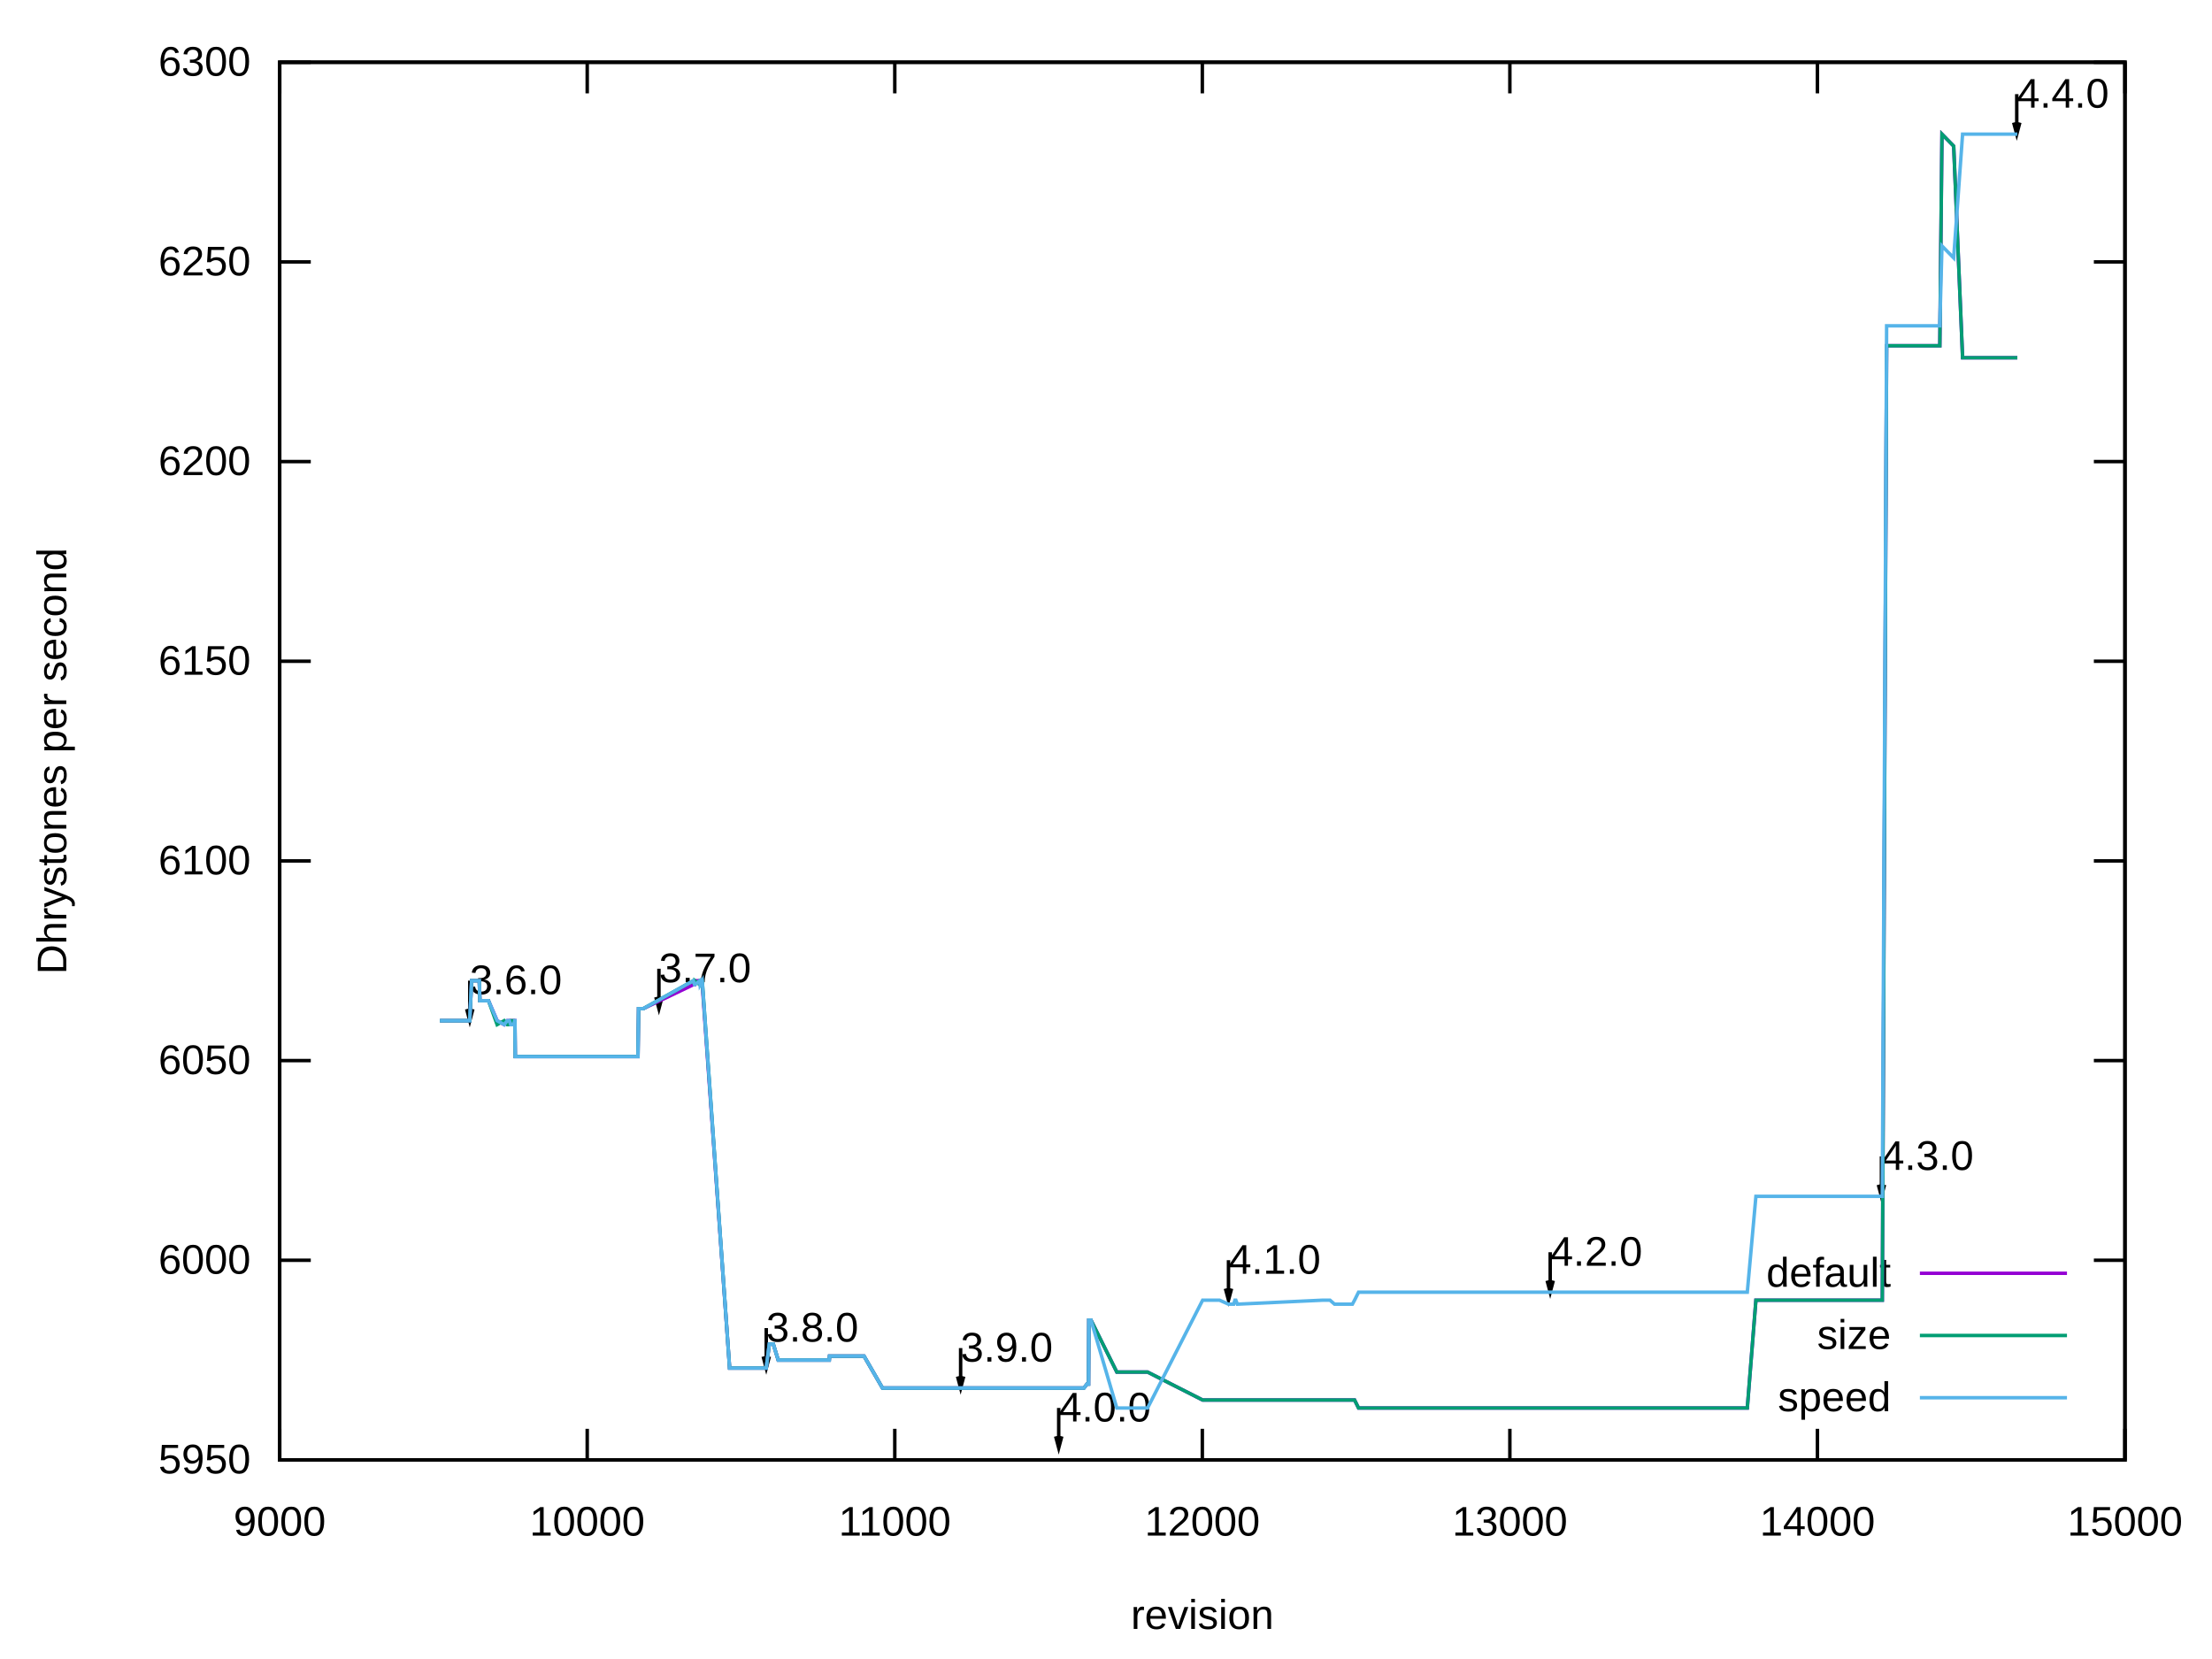
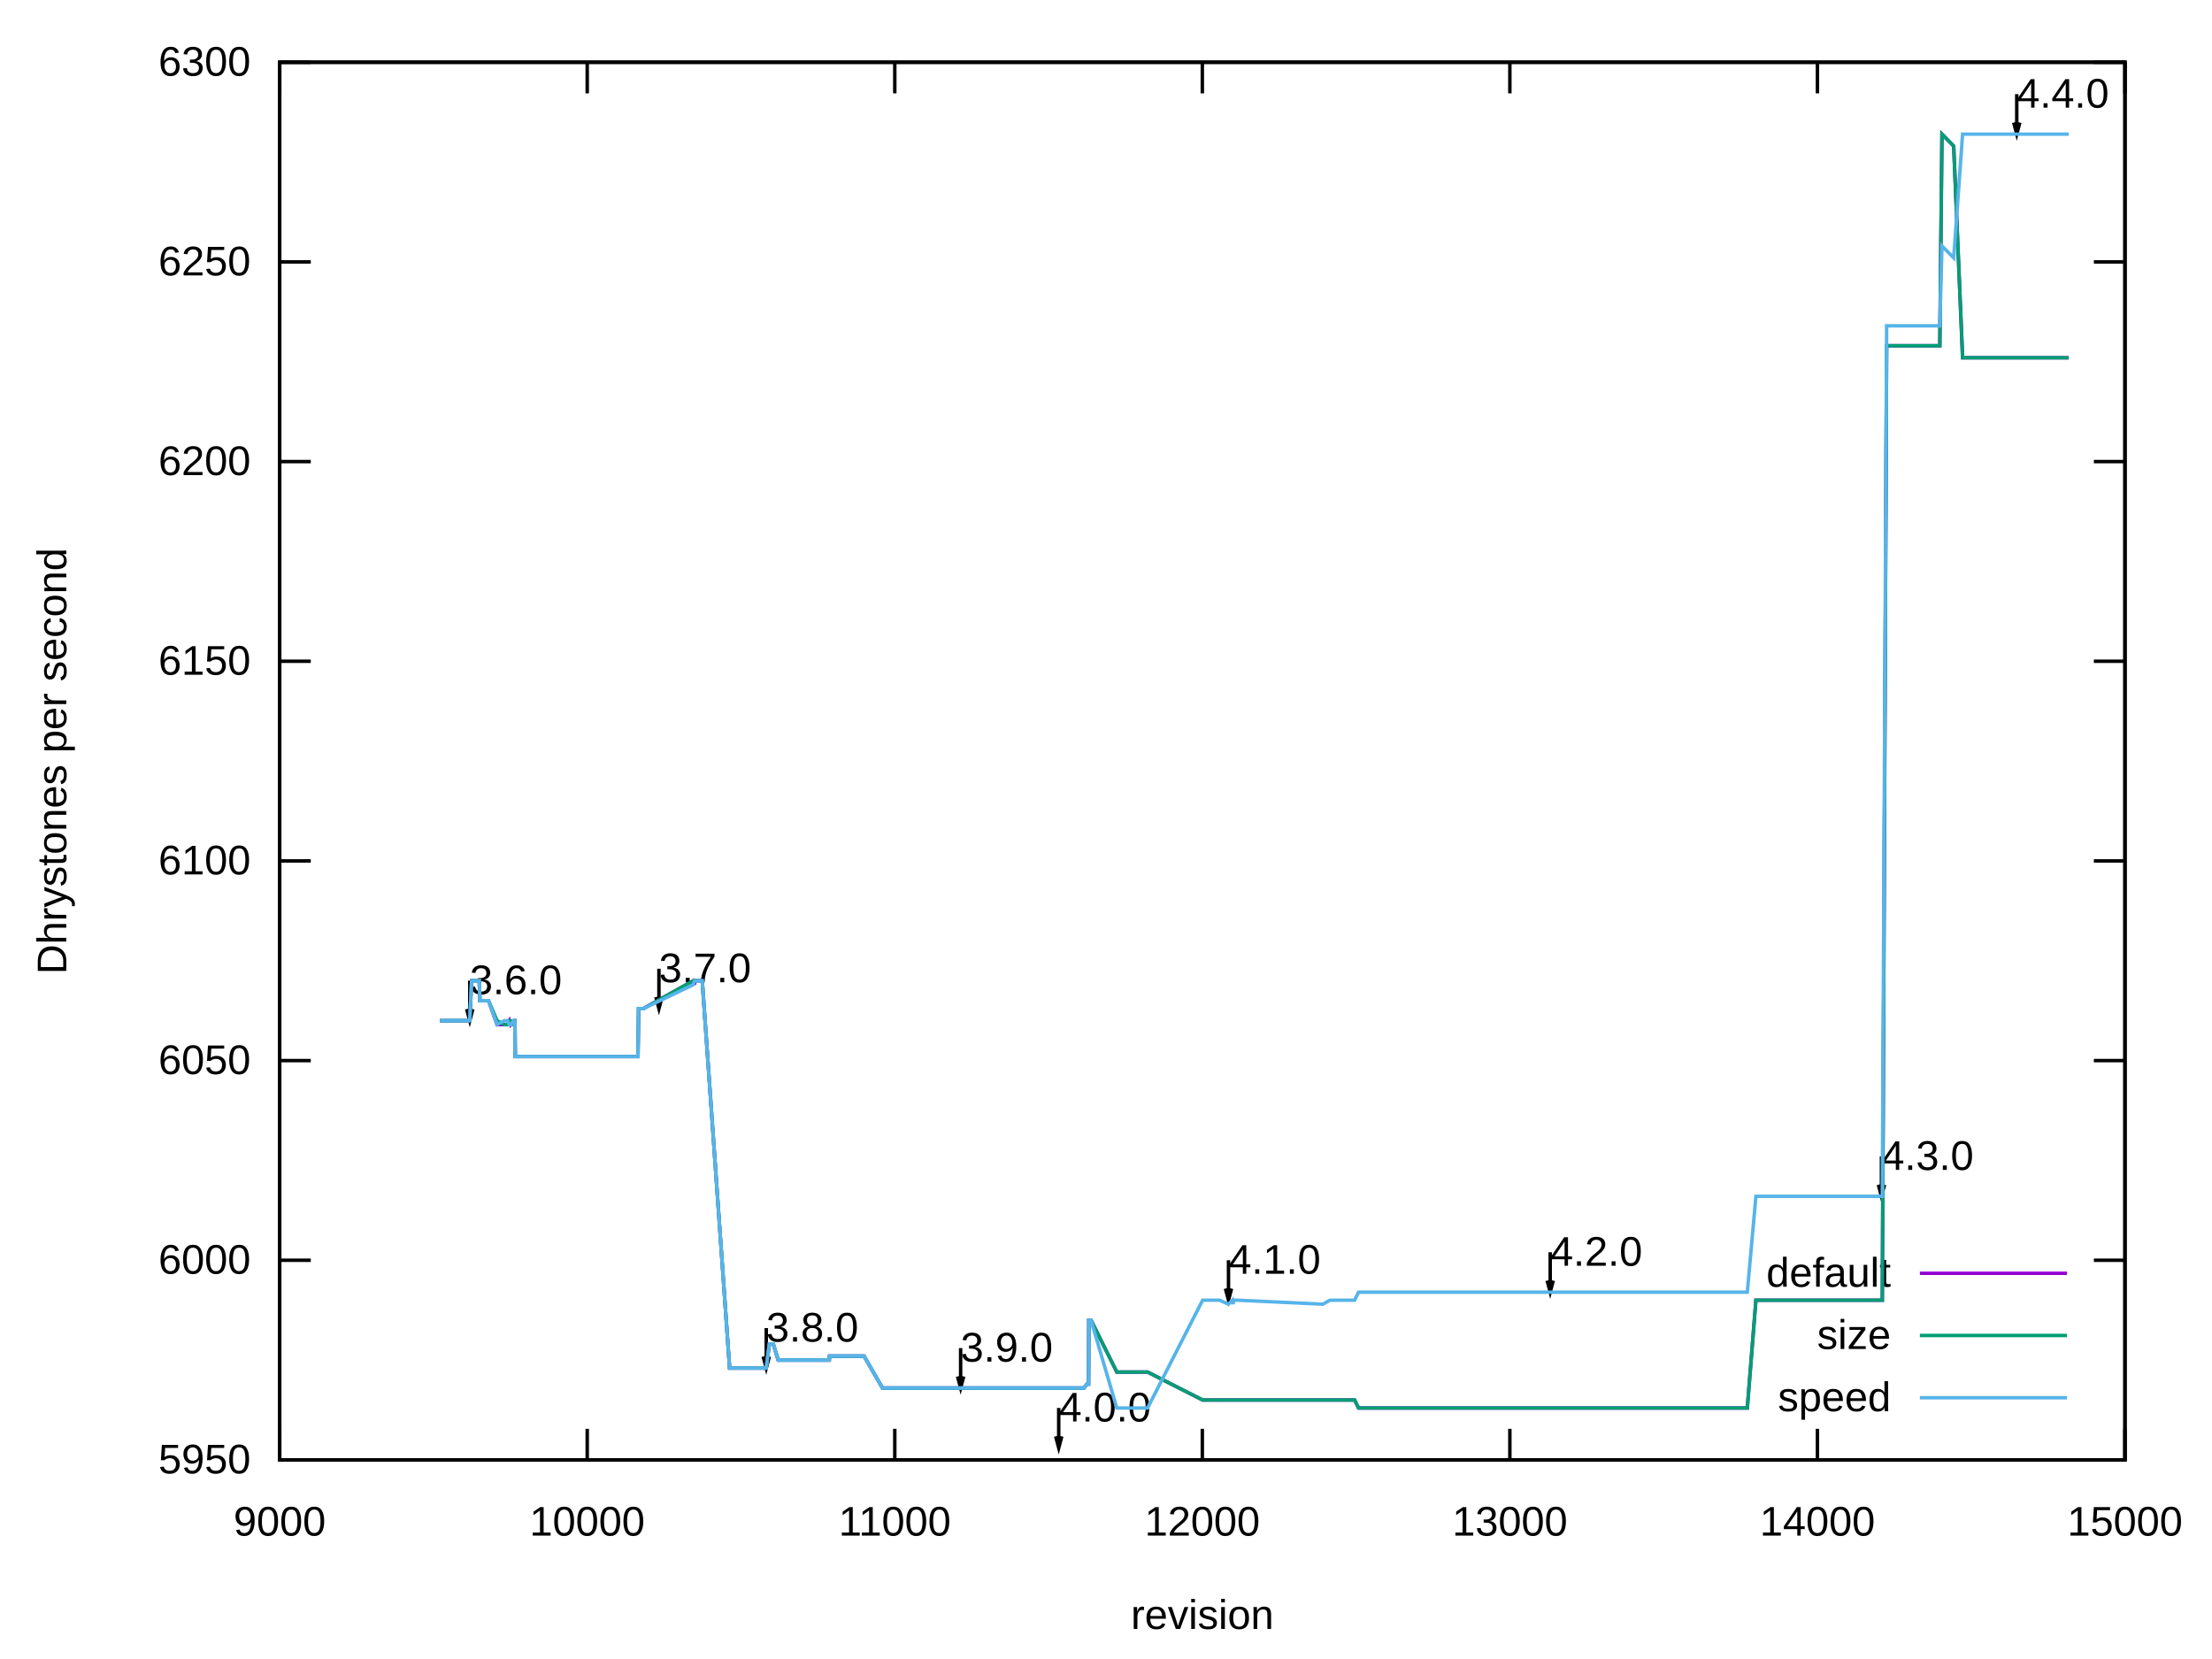
<svg xmlns="http://www.w3.org/2000/svg" xmlns:xlink="http://www.w3.org/1999/xlink" width="640" height="480" viewBox="0 0 640 480">
  <g id="gnuplot_canvas">
    <rect x="0" y="0" width="640" height="480" fill="none" />
    <defs>
      <circle id="gpDot" r="0.5" stroke-width="0.5" stroke="currentColor" />
      <path id="gpPt0" stroke-width="0.222" stroke="currentColor" d="M-1,0 h2 M0,-1 v2" />
      <path id="gpPt1" stroke-width="0.222" stroke="currentColor" d="M-1,-1 L1,1 M1,-1 L-1,1" />
      <path id="gpPt2" stroke-width="0.222" stroke="currentColor" d="M-1,0 L1,0 M0,-1 L0,1 M-1,-1 L1,1 M-1,1 L1,-1" />
      <rect id="gpPt3" stroke-width="0.222" stroke="currentColor" x="-1" y="-1" width="2" height="2" />
      <rect id="gpPt4" stroke-width="0.222" stroke="currentColor" fill="currentColor" x="-1" y="-1" width="2" height="2" />
      <circle id="gpPt5" stroke-width="0.222" stroke="currentColor" cx="0" cy="0" r="1" />
      <use xlink:href="#gpPt5" id="gpPt6" fill="currentColor" stroke="none" />
      <path id="gpPt7" stroke-width="0.222" stroke="currentColor" d="M0,-1.33 L-1.33,0.67 L1.33,0.67 z" />
      <use xlink:href="#gpPt7" id="gpPt8" fill="currentColor" stroke="none" />
      <use xlink:href="#gpPt7" id="gpPt9" stroke="currentColor" transform="rotate(180)" />
      <use xlink:href="#gpPt9" id="gpPt10" fill="currentColor" stroke="none" />
      <use xlink:href="#gpPt3" id="gpPt11" stroke="currentColor" transform="rotate(45)" />
      <use xlink:href="#gpPt11" id="gpPt12" fill="currentColor" stroke="none" />
      <path id="gpPt13" stroke-width="0.222" stroke="currentColor" d="M0,1.330 L1.265,0.411 L0.782,-1.067 L-0.782,-1.076 L-1.265,0.411 z" />
      <use xlink:href="#gpPt13" id="gpPt14" fill="currentColor" stroke="none" />
      <filter id="textbox" filterUnits="objectBoundingBox" x="0" y="0" height="1" width="1">
        <feFlood flood-color="white" flood-opacity="1" result="bgnd" />
        <feComposite in="SourceGraphic" in2="bgnd" operator="atop" />
      </filter>
      <filter id="greybox" filterUnits="objectBoundingBox" x="0" y="0" height="1" width="1">
        <feFlood flood-color="lightgrey" flood-opacity="1" result="grey" />
        <feComposite in="SourceGraphic" in2="grey" operator="atop" />
      </filter>
    </defs>
    <g fill="none" color="white" stroke="currentColor" stroke-width="1.00" stroke-linecap="butt" stroke-linejoin="miter">
</g>
    <g fill="none" color="black" stroke="currentColor" stroke-width="1.00" stroke-linecap="butt" stroke-linejoin="miter">
      <path stroke="black" d="M80.92,422.40 L89.92,422.40 M614.82,422.40 L605.82,422.40  " />
      <g transform="translate(72.53,426.30)" stroke="none" fill="black" font-family="Arial" font-size="12.00" text-anchor="end">
        <text>
          <tspan font-family="Arial"> 5950</tspan>
        </text>
      </g>
    </g>
    <g fill="none" color="black" stroke="currentColor" stroke-width="1.00" stroke-linecap="butt" stroke-linejoin="miter">
      <path stroke="black" d="M80.92,364.63 L89.92,364.63 M614.82,364.63 L605.82,364.63  " />
      <g transform="translate(72.53,368.53)" stroke="none" fill="black" font-family="Arial" font-size="12.00" text-anchor="end">
        <text>
          <tspan font-family="Arial"> 6000</tspan>
        </text>
      </g>
    </g>
    <g fill="none" color="black" stroke="currentColor" stroke-width="1.00" stroke-linecap="butt" stroke-linejoin="miter">
      <path stroke="black" d="M80.92,306.86 L89.92,306.86 M614.82,306.86 L605.82,306.86  " />
      <g transform="translate(72.53,310.76)" stroke="none" fill="black" font-family="Arial" font-size="12.00" text-anchor="end">
        <text>
          <tspan font-family="Arial"> 6050</tspan>
        </text>
      </g>
    </g>
    <g fill="none" color="black" stroke="currentColor" stroke-width="1.00" stroke-linecap="butt" stroke-linejoin="miter">
      <path stroke="black" d="M80.92,249.09 L89.92,249.09 M614.82,249.09 L605.82,249.09  " />
      <g transform="translate(72.53,252.99)" stroke="none" fill="black" font-family="Arial" font-size="12.00" text-anchor="end">
        <text>
          <tspan font-family="Arial"> 6100</tspan>
        </text>
      </g>
    </g>
    <g fill="none" color="black" stroke="currentColor" stroke-width="1.00" stroke-linecap="butt" stroke-linejoin="miter">
      <path stroke="black" d="M80.92,191.32 L89.92,191.32 M614.82,191.32 L605.82,191.32  " />
      <g transform="translate(72.53,195.22)" stroke="none" fill="black" font-family="Arial" font-size="12.00" text-anchor="end">
        <text>
          <tspan font-family="Arial"> 6150</tspan>
        </text>
      </g>
    </g>
    <g fill="none" color="black" stroke="currentColor" stroke-width="1.00" stroke-linecap="butt" stroke-linejoin="miter">
      <path stroke="black" d="M80.92,133.55 L89.92,133.55 M614.82,133.55 L605.82,133.55  " />
      <g transform="translate(72.53,137.45)" stroke="none" fill="black" font-family="Arial" font-size="12.00" text-anchor="end">
        <text>
          <tspan font-family="Arial"> 6200</tspan>
        </text>
      </g>
    </g>
    <g fill="none" color="black" stroke="currentColor" stroke-width="1.00" stroke-linecap="butt" stroke-linejoin="miter">
      <path stroke="black" d="M80.92,75.78 L89.92,75.78 M614.82,75.78 L605.82,75.78  " />
      <g transform="translate(72.53,79.68)" stroke="none" fill="black" font-family="Arial" font-size="12.00" text-anchor="end">
        <text>
          <tspan font-family="Arial"> 6250</tspan>
        </text>
      </g>
    </g>
    <g fill="none" color="black" stroke="currentColor" stroke-width="1.00" stroke-linecap="butt" stroke-linejoin="miter">
      <path stroke="black" d="M80.92,18.01 L89.92,18.01 M614.82,18.01 L605.82,18.01  " />
      <g transform="translate(72.53,21.91)" stroke="none" fill="black" font-family="Arial" font-size="12.00" text-anchor="end">
        <text>
          <tspan font-family="Arial"> 6300</tspan>
        </text>
      </g>
    </g>
    <g fill="none" color="black" stroke="currentColor" stroke-width="1.00" stroke-linecap="butt" stroke-linejoin="miter">
      <path stroke="black" d="M80.92,422.40 L80.92,413.40 M80.92,18.01 L80.92,27.01  " />
      <g transform="translate(80.92,444.30)" stroke="none" fill="black" font-family="Arial" font-size="12.00" text-anchor="middle">
        <text>
          <tspan font-family="Arial"> 9000</tspan>
        </text>
      </g>
    </g>
    <g fill="none" color="black" stroke="currentColor" stroke-width="1.00" stroke-linecap="butt" stroke-linejoin="miter">
      <path stroke="black" d="M169.90,422.40 L169.90,413.40 M169.90,18.01 L169.90,27.01  " />
      <g transform="translate(169.90,444.30)" stroke="none" fill="black" font-family="Arial" font-size="12.00" text-anchor="middle">
        <text>
          <tspan font-family="Arial"> 10000</tspan>
        </text>
      </g>
    </g>
    <g fill="none" color="black" stroke="currentColor" stroke-width="1.00" stroke-linecap="butt" stroke-linejoin="miter">
      <path stroke="black" d="M258.89,422.40 L258.89,413.40 M258.89,18.01 L258.89,27.01  " />
      <g transform="translate(258.89,444.30)" stroke="none" fill="black" font-family="Arial" font-size="12.00" text-anchor="middle">
        <text>
          <tspan font-family="Arial"> 11000</tspan>
        </text>
      </g>
    </g>
    <g fill="none" color="black" stroke="currentColor" stroke-width="1.00" stroke-linecap="butt" stroke-linejoin="miter">
      <path stroke="black" d="M347.87,422.40 L347.87,413.40 M347.87,18.01 L347.87,27.01  " />
      <g transform="translate(347.87,444.30)" stroke="none" fill="black" font-family="Arial" font-size="12.00" text-anchor="middle">
        <text>
          <tspan font-family="Arial"> 12000</tspan>
        </text>
      </g>
    </g>
    <g fill="none" color="black" stroke="currentColor" stroke-width="1.00" stroke-linecap="butt" stroke-linejoin="miter">
      <path stroke="black" d="M436.85,422.40 L436.85,413.40 M436.85,18.01 L436.85,27.01  " />
      <g transform="translate(436.85,444.30)" stroke="none" fill="black" font-family="Arial" font-size="12.00" text-anchor="middle">
        <text>
          <tspan font-family="Arial"> 13000</tspan>
        </text>
      </g>
    </g>
    <g fill="none" color="black" stroke="currentColor" stroke-width="1.00" stroke-linecap="butt" stroke-linejoin="miter">
      <path stroke="black" d="M525.84,422.40 L525.84,413.40 M525.84,18.01 L525.84,27.01  " />
      <g transform="translate(525.84,444.30)" stroke="none" fill="black" font-family="Arial" font-size="12.00" text-anchor="middle">
        <text>
          <tspan font-family="Arial"> 14000</tspan>
        </text>
      </g>
    </g>
    <g fill="none" color="black" stroke="currentColor" stroke-width="1.00" stroke-linecap="butt" stroke-linejoin="miter">
      <path stroke="black" d="M614.82,422.40 L614.82,413.40 M614.82,18.01 L614.82,27.01  " />
      <g transform="translate(614.82,444.30)" stroke="none" fill="black" font-family="Arial" font-size="12.00" text-anchor="middle">
        <text>
          <tspan font-family="Arial"> 15000</tspan>
        </text>
      </g>
    </g>
    <g fill="none" color="black" stroke="currentColor" stroke-width="1.00" stroke-linecap="butt" stroke-linejoin="miter">
</g>
    <g fill="none" color="black" stroke="currentColor" stroke-width="1.00" stroke-linecap="butt" stroke-linejoin="miter">
      <path stroke="black" d="M80.92,18.01 L80.92,422.40 L614.82,422.40 L614.82,18.01 L80.92,18.01 Z  " />
      <g transform="translate(135.91,287.65)" stroke="none" fill="black" font-family="Arial" font-size="12.00" text-anchor="start">
        <text>
          <tspan font-family="Arial">3.6.0</tspan>
        </text>
      </g>
      <g transform="translate(190.64,284.19)" stroke="none" fill="black" font-family="Arial" font-size="12.00" text-anchor="start">
        <text>
          <tspan font-family="Arial">3.7.0</tspan>
        </text>
      </g>
      <g transform="translate(221.69,388.17)" stroke="none" fill="black" font-family="Arial" font-size="12.00" text-anchor="start">
        <text>
          <tspan font-family="Arial">3.8.0</tspan>
        </text>
      </g>
      <g transform="translate(277.93,393.95)" stroke="none" fill="black" font-family="Arial" font-size="12.00" text-anchor="start">
        <text>
          <tspan font-family="Arial">3.9.0</tspan>
        </text>
      </g>
      <g transform="translate(306.31,411.28)" stroke="none" fill="black" font-family="Arial" font-size="12.00" text-anchor="start">
        <text>
          <tspan font-family="Arial">4.0.0</tspan>
        </text>
      </g>
      <g transform="translate(355.43,368.53)" stroke="none" fill="black" font-family="Arial" font-size="12.00" text-anchor="start">
        <text>
          <tspan font-family="Arial">4.1.0</tspan>
        </text>
      </g>
      <g transform="translate(448.51,366.22)" stroke="none" fill="black" font-family="Arial" font-size="12.00" text-anchor="start">
        <text>
          <tspan font-family="Arial">4.2.0</tspan>
        </text>
      </g>
      <g transform="translate(544.35,338.49)" stroke="none" fill="black" font-family="Arial" font-size="12.00" text-anchor="start">
        <text>
          <tspan font-family="Arial">4.3.0</tspan>
        </text>
      </g>
      <g transform="translate(583.50,31.15)" stroke="none" fill="black" font-family="Arial" font-size="12.00" text-anchor="start">
        <text>
          <tspan font-family="Arial">4.4.0</tspan>
        </text>
      </g>
-       <path stroke="black" d="M135.03,291.96 L135.92,295.30 L136.81,291.96 M135.92,283.74 L135.92,295.30 M189.76,288.49 L190.65,291.83 L191.54,288.49   M190.65,280.28 L190.65,291.83 M220.81,392.48 L221.70,395.82 L222.59,392.48 M221.70,384.26 L221.70,395.82 M277.05,398.25   L277.94,401.59 L278.83,398.25 M277.94,390.04 L277.94,401.59 M305.43,415.58 L306.32,418.92 L307.21,415.58 M306.32,407.37   L306.32,418.92 M354.55,372.83 L355.44,376.17 L356.33,372.83 M355.44,364.62 L355.44,376.17 M447.63,370.52 L448.52,373.86   L449.41,370.52 M448.52,362.31 L448.52,373.86 M543.47,342.79 L544.36,346.13 L545.25,342.79 M544.36,334.58 L544.36,346.13   M582.62,35.46 L583.51,38.80 L584.40,35.46 M583.51,27.24 L583.51,38.80  " />
-     </g>
-     <g fill="none" color="black" stroke="currentColor" stroke-width="1.00" stroke-linecap="butt" stroke-linejoin="miter">
-       <g transform="translate(19.18,220.21) rotate(270)" stroke="none" fill="black" font-family="Arial" font-size="12.00" text-anchor="middle">
-         <text>
-           <tspan font-family="Arial">Dhrystones per second</tspan>
-         </text>
-       </g>
-     </g>
-     <g fill="none" color="black" stroke="currentColor" stroke-width="1.00" stroke-linecap="butt" stroke-linejoin="miter">
-       <g transform="translate(347.87,471.30)" stroke="none" fill="black" font-family="Arial" font-size="12.00" text-anchor="middle">
-         <text>
-           <tspan font-family="Arial">revision</tspan>
-         </text>
-       </g>
+     </g>
+     <g fill="none" color="black" stroke="currentColor" stroke-width="1.00" stroke-linecap="butt" stroke-linejoin="miter">
+       <path stroke="black" d="M135.03,291.96 L135.92,295.30 L136.81,291.96 M135.92,283.74 L135.92,295.30  " />
+     </g>
+     <g fill="none" color="black" stroke="currentColor" stroke-width="1.00" stroke-linecap="butt" stroke-linejoin="miter">
+       <path stroke="black" d="M189.76,288.49 L190.65,291.83 L191.54,288.49 M190.65,280.28 L190.65,291.83  " />
+     </g>
+     <g fill="none" color="black" stroke="currentColor" stroke-width="1.00" stroke-linecap="butt" stroke-linejoin="miter">
+       <path stroke="black" d="M220.81,392.48 L221.70,395.82 L222.59,392.48 M221.70,384.26 L221.70,395.82  " />
+     </g>
+     <g fill="none" color="black" stroke="currentColor" stroke-width="1.00" stroke-linecap="butt" stroke-linejoin="miter">
+       <path stroke="black" d="M277.05,398.25 L277.94,401.59 L278.83,398.25 M277.94,390.04 L277.94,401.59  " />
+     </g>
+     <g fill="none" color="black" stroke="currentColor" stroke-width="1.00" stroke-linecap="butt" stroke-linejoin="miter">
+       <path stroke="black" d="M305.43,415.58 L306.32,418.92 L307.21,415.58 M306.32,407.37 L306.32,418.92  " />
+     </g>
+     <g fill="none" color="black" stroke="currentColor" stroke-width="1.00" stroke-linecap="butt" stroke-linejoin="miter">
+       <path stroke="black" d="M354.55,372.83 L355.44,376.17 L356.33,372.83 M355.44,364.62 L355.44,376.17  " />
+     </g>
+     <g fill="none" color="black" stroke="currentColor" stroke-width="1.00" stroke-linecap="butt" stroke-linejoin="miter">
+       <path stroke="black" d="M447.63,370.52 L448.52,373.86 L449.41,370.52 M448.52,362.31 L448.52,373.86  " />
+     </g>
+     <g fill="none" color="black" stroke="currentColor" stroke-width="1.00" stroke-linecap="butt" stroke-linejoin="miter">
+       <path stroke="black" d="M543.47,342.79 L544.36,346.13 L545.25,342.79 M544.36,334.58 L544.36,346.13  " />
+     </g>
+     <g fill="none" color="black" stroke="currentColor" stroke-width="1.00" stroke-linecap="butt" stroke-linejoin="miter">
+       <path stroke="black" d="M582.62,35.46 L583.51,38.80 L584.40,35.46 M583.51,27.24 L583.51,38.80  " />
    </g>
    <g fill="none" color="black" stroke="currentColor" stroke-width="1.00" stroke-linecap="butt" stroke-linejoin="miter">
</g>
    <g id="gnuplot_plot_1">
      <g fill="none" color="black" stroke="currentColor" stroke-width="1.00" stroke-linecap="butt" stroke-linejoin="miter">
        <g transform="translate(547.09,372.30)" stroke="none" fill="black" font-family="Arial" font-size="12.00" text-anchor="end">
          <text>
            <tspan font-family="Arial">default</tspan>
          </text>
        </g>
      </g>
      <g fill="none" color="black" stroke="currentColor" stroke-width="1.00" stroke-linecap="butt" stroke-linejoin="miter">
-         <path stroke="rgb(148,   0, 211)" d="M555.48,368.40 L598.04,368.40 M127.28,295.31 L128.97,295.31 L129.86,295.31 L131.46,295.31 L132.62,295.31 L133.33,295.31   L133.95,295.31 L134.40,295.31 L134.49,295.31 L134.58,295.31 L134.67,295.31 L135.91,295.31 L136.45,283.75 L137.16,283.75   L137.42,283.75 L137.51,283.75 L137.60,283.75 L137.69,283.75 L137.87,283.75 L138.31,283.75 L138.40,283.75 L138.67,283.75   L138.85,289.53 L139.03,289.53 L139.12,289.53 L139.56,289.53 L139.83,289.53 L140.00,289.53 L140.09,289.53 L140.18,289.53   L141.34,289.53 L143.83,295.31 L145.88,296.46 L146.77,295.31 L147.39,295.31 L147.75,295.31 L148.64,295.31 L148.90,295.31   L148.99,295.31 L149.08,305.70 L149.17,305.70 L149.70,305.70 L150.68,305.70 L151.22,305.70 L151.31,305.70 L151.48,305.70   L151.84,305.70 L152.37,305.70 L152.73,305.70 L152.82,305.70 L153.44,305.70 L153.71,305.70 L153.80,305.70 L153.89,305.70   L154.78,305.70 L154.95,305.70 L155.31,305.70 L159.14,305.70 L165.37,305.70 L165.72,305.70 L165.90,305.70 L165.99,305.70   L166.43,305.70 L184.41,305.70 L184.59,305.70 L184.76,291.84 L185.39,291.84 L186.01,291.84 L186.10,291.84 L200.60,284.91   L200.96,284.91 L201.05,283.75 L202.47,283.75 L202.56,283.75 L203.18,284.91 L211.10,395.83 L213.95,395.83 L215.28,395.83   L217.95,395.83 L219.56,395.83 L221.69,395.83 L222.58,388.89 L223.38,388.89 L223.74,388.89 L225.16,393.51 L226.85,393.51   L227.30,393.51 L228.28,393.51 L228.63,393.51 L229.34,393.51 L238.87,393.51 L239.49,393.51 L239.84,393.51 L239.93,393.51   L240.02,392.36 L240.20,392.36 L241.09,392.36 L249.99,392.36 L255.33,401.60 L256.57,401.60 L266.63,401.60 L267.79,401.60   L272.23,401.60 L277.93,401.60 L282.02,401.60 L288.25,401.60 L288.70,401.60 L291.90,401.60 L297.59,401.60 L297.86,401.60   L298.66,401.60 L304.00,401.60 L304.18,401.60 L306.31,401.60 L311.03,401.60 L313.52,401.60 L313.61,401.60 L314.50,400.45   L314.95,400.45 L315.04,381.96 L315.57,381.96 L315.66,381.96 L323.13,396.98 L332.03,396.98 L347.96,405.07 L352.85,405.07   L355.43,405.07 L356.59,405.07 L356.77,405.07 L356.95,405.07 L357.30,405.07 L357.57,405.07 L358.01,405.07 L382.75,405.07   L384.80,405.07 L386.13,405.07 L387.91,405.07 L389.16,405.07 L391.29,405.07 L391.92,405.07 L393.07,407.38 L405.00,407.38   L407.76,407.38 L409.18,407.38 L409.45,407.38 L414.25,407.38 L417.63,407.38 L418.61,407.38 L421.46,407.38 L424.57,407.38   L425.73,407.38 L427.15,407.38 L427.96,407.38 L434.09,407.38 L448.51,407.38 L454.65,407.38 L463.55,407.38 L480.90,407.38   L498.16,407.38 L499.05,407.38 L499.94,407.38 L503.41,407.38 L505.55,407.38 L508.04,376.18 L516.94,376.18 L525.84,376.18   L542.21,376.18 L544.35,376.18 L544.61,376.18 L545.86,100.04 L546.75,100.04 L547.01,100.04 L547.73,100.04 L547.90,100.04   L548.35,100.04 L552.53,100.04 L556.62,100.04 L558.76,100.04 L561.25,100.04 L561.87,38.81 L565.26,42.27 L567.84,103.51   L571.22,103.51 L572.82,103.51 L583.50,103.51 L583.68,103.51  " />
+         <path stroke="rgb(148,   0, 211)" d="M555.48,368.40 L598.04,368.40 M127.28,295.31 L128.97,295.31 L129.86,295.31 L131.46,295.31 L132.62,295.31 L133.33,295.31   L133.95,295.31 L134.40,295.31 L134.49,295.31 L134.58,295.31 L134.67,295.31 L135.91,295.31 L136.45,283.75 L137.16,283.75   L137.42,283.75 L137.51,283.75 L137.60,283.75 L137.69,283.75 L137.87,283.75 L138.31,283.75 L138.40,283.75 L138.67,283.75   L138.85,289.53 L139.03,289.53 L139.12,289.53 L139.56,289.53 L139.83,289.53 L140.00,289.53 L140.09,289.53 L140.18,289.53   L141.34,289.53 L143.83,296.46 L145.88,296.46 L146.77,296.46 L147.39,295.31 L147.75,296.46 L148.64,295.31 L148.90,295.31   L148.99,295.31 L149.08,305.70 L149.17,305.70 L149.70,305.70 L150.68,305.70 L151.22,305.70 L151.31,305.70 L151.48,305.70   L151.84,305.70 L152.37,305.70 L152.73,305.70 L152.82,305.70 L153.44,305.70 L153.71,305.70 L153.80,305.70 L153.89,305.70   L154.78,305.70 L154.95,305.70 L155.31,305.70 L159.14,305.70 L165.37,305.70 L165.72,305.70 L165.90,305.70 L165.99,305.70   L166.43,305.70 L184.41,305.70 L184.59,305.70 L184.76,291.84 L185.39,291.84 L186.01,291.84 L186.10,291.84 L200.60,283.75   L200.96,284.91 L201.05,283.75 L202.47,283.75 L202.56,283.75 L203.18,283.75 L211.10,395.83 L213.95,395.83 L215.28,395.83   L217.95,395.83 L219.56,395.83 L221.69,395.83 L222.58,388.89 L223.38,388.89 L223.74,388.89 L225.16,393.51 L226.85,393.51   L227.30,393.51 L228.28,393.51 L228.63,393.51 L229.34,393.51 L238.87,393.51 L239.49,393.51 L239.84,393.51 L239.93,393.51   L240.02,392.36 L240.20,392.36 L241.09,392.36 L249.99,392.36 L255.33,401.60 L256.57,401.60 L266.63,401.60 L267.79,401.60   L272.23,401.60 L277.93,401.60 L282.02,401.60 L288.25,401.60 L288.70,401.60 L291.90,401.60 L297.59,401.60 L297.86,401.60   L298.66,401.60 L304.00,401.60 L304.18,401.60 L306.31,401.60 L311.03,401.60 L313.52,401.60 L313.61,401.60 L314.50,400.45   L314.95,400.45 L315.04,381.96 L315.57,381.96 L315.66,381.96 L323.13,396.98 L332.03,396.98 L347.96,405.07 L352.85,405.07   L355.43,405.07 L356.59,405.07 L356.77,405.07 L356.95,405.07 L357.30,405.07 L357.57,405.07 L358.01,405.07 L382.75,405.07   L384.80,405.07 L386.13,405.07 L387.91,405.07 L389.16,405.07 L391.29,405.07 L391.92,405.07 L393.07,407.38 L405.00,407.38   L407.76,407.38 L409.18,407.38 L409.45,407.38 L414.25,407.38 L417.63,407.38 L418.61,407.38 L421.46,407.38 L424.57,407.38   L425.73,407.38 L427.15,407.38 L427.96,407.38 L434.09,407.38 L448.51,407.38 L454.65,407.38 L463.55,407.38 L480.90,407.38   L498.16,407.38 L499.05,407.38 L499.94,407.38 L503.41,407.38 L505.55,407.38 L508.04,376.18 L516.94,376.18 L525.84,376.18   L542.21,376.18 L544.35,376.18 L544.61,376.18 L545.86,100.04 L546.75,100.04 L547.01,100.04 L547.73,100.04 L547.90,100.04   L548.35,100.04 L552.53,100.04 L556.62,100.04 L558.76,100.04 L561.25,100.04 L561.87,38.81 L565.26,42.27 L567.84,103.51   L571.22,103.51 L572.82,103.51 L583.50,103.51 L583.68,103.51 L589.01,103.51 L591.51,103.51 L598.54,103.51  " />
      </g>
    </g>
    <g id="gnuplot_plot_2">
      <g fill="none" color="black" stroke="currentColor" stroke-width="1.00" stroke-linecap="butt" stroke-linejoin="miter">
        <g transform="translate(547.09,390.30)" stroke="none" fill="black" font-family="Arial" font-size="12.00" text-anchor="end">
          <text>
            <tspan font-family="Arial">size</tspan>
          </text>
        </g>
      </g>
      <g fill="none" color="black" stroke="currentColor" stroke-width="1.00" stroke-linecap="butt" stroke-linejoin="miter">
-         <path stroke="rgb(  0, 158, 115)" d="M555.48,386.40 L598.04,386.40 M127.28,295.31 L128.97,295.31 L129.86,295.31 L131.46,295.31 L132.62,295.31 L133.33,295.31   L133.95,295.31 L134.40,295.31 L134.49,295.31 L134.58,295.31 L134.67,295.31 L135.91,295.31 L136.45,283.75 L137.16,283.75   L137.42,283.75 L137.51,283.75 L137.60,283.75 L137.69,283.75 L137.87,283.75 L138.31,283.75 L138.40,283.75 L138.67,283.75   L138.85,289.53 L139.03,289.53 L139.12,289.53 L139.56,289.53 L139.83,289.53 L140.00,289.53 L140.09,289.53 L140.18,289.53   L141.34,289.53 L143.83,296.46 L145.88,295.31 L146.77,296.46 L147.39,296.46 L147.75,295.31 L148.64,295.31 L148.90,296.46   L148.99,295.31 L149.08,305.70 L149.17,305.70 L149.70,305.70 L150.68,305.70 L151.22,305.70 L151.31,305.70 L151.48,305.70   L151.84,305.70 L152.37,305.70 L152.73,305.70 L152.82,305.70 L153.44,305.70 L153.71,305.70 L153.80,305.70 L153.89,305.70   L154.78,305.70 L154.95,305.70 L155.31,305.70 L159.14,305.70 L165.37,305.70 L165.72,305.70 L165.90,305.70 L165.99,305.70   L166.43,305.70 L184.41,305.70 L184.59,305.70 L184.76,291.84 L185.39,291.84 L186.01,291.84 L186.10,291.84 L200.60,283.75   L200.96,284.91 L201.05,283.75 L202.47,284.91 L202.56,283.75 L203.18,283.75 L211.10,395.83 L213.95,395.83 L215.28,395.83   L217.95,395.83 L219.56,395.83 L221.69,395.83 L222.58,388.89 L223.38,388.89 L223.74,388.89 L225.16,393.51 L226.85,393.51   L227.30,393.51 L228.28,393.51 L228.63,393.51 L229.34,393.51 L238.87,393.51 L239.49,393.51 L239.84,393.51 L239.93,393.51   L240.02,392.36 L240.20,392.36 L241.09,392.36 L249.99,392.36 L255.33,401.60 L256.57,401.60 L266.63,401.60 L267.79,401.60   L272.23,401.60 L277.93,401.60 L282.02,401.60 L288.25,401.60 L288.70,401.60 L291.90,401.60 L297.59,401.60 L297.86,401.60   L298.66,401.60 L304.00,401.60 L304.18,401.60 L306.31,401.60 L311.03,401.60 L313.52,401.60 L313.61,401.60 L314.50,400.45   L314.95,400.45 L315.04,381.96 L315.57,381.96 L315.66,381.96 L323.13,396.98 L332.03,396.98 L347.96,405.07 L352.85,405.07   L355.43,405.07 L356.59,405.07 L356.77,405.07 L356.95,405.07 L357.30,405.07 L357.57,405.07 L358.01,405.07 L382.75,405.07   L384.80,405.07 L386.13,405.07 L387.91,405.07 L389.16,405.07 L391.29,405.07 L391.92,405.07 L393.07,407.38 L405.00,407.38   L407.76,407.38 L409.18,407.38 L409.45,407.38 L414.25,407.38 L417.63,407.38 L418.61,407.38 L421.46,407.38 L424.57,407.38   L425.73,407.38 L427.15,407.38 L427.96,407.38 L434.09,407.38 L448.51,407.38 L454.65,407.38 L463.55,407.38 L480.90,407.38   L498.16,407.38 L499.05,407.38 L499.94,407.38 L503.41,407.38 L505.55,407.38 L508.04,376.18 L516.94,376.18 L525.84,376.18   L542.21,376.18 L544.35,376.18 L544.61,376.18 L545.86,100.04 L546.75,100.04 L547.01,100.04 L547.73,100.04 L547.90,100.04   L548.35,100.04 L552.53,100.04 L556.62,100.04 L558.76,100.04 L561.25,100.04 L561.87,38.81 L565.26,42.27 L567.84,103.51   L571.22,103.51 L572.82,103.51 L583.50,103.51 L583.68,103.51  " />
+         <path stroke="rgb(  0, 158, 115)" d="M555.48,386.40 L598.04,386.40 M127.28,295.31 L128.97,295.31 L129.86,295.31 L131.46,295.31 L132.62,295.31 L133.33,295.31   L133.95,295.31 L134.40,295.31 L134.49,295.31 L134.58,295.31 L134.67,295.31 L135.91,295.31 L136.45,283.75 L137.16,283.75   L137.42,283.75 L137.51,283.75 L137.60,283.75 L137.69,283.75 L137.87,283.75 L138.31,283.75 L138.40,283.75 L138.67,283.75   L138.85,289.53 L139.03,289.53 L139.12,289.53 L139.56,289.53 L139.83,289.53 L140.00,289.53 L140.09,289.53 L140.18,289.53   L141.34,289.53 L143.83,295.31 L145.88,296.46 L146.77,296.46 L147.39,295.31 L147.75,295.31 L148.64,296.46 L148.90,295.31   L148.99,295.31 L149.08,305.70 L149.17,305.70 L149.70,305.70 L150.68,305.70 L151.22,305.70 L151.31,305.70 L151.48,305.70   L151.84,305.70 L152.37,305.70 L152.73,305.70 L152.82,305.70 L153.44,305.70 L153.71,305.70 L153.80,305.70 L153.89,305.70   L154.78,305.70 L154.95,305.70 L155.31,305.70 L159.14,305.70 L165.37,305.70 L165.72,305.70 L165.90,305.70 L165.99,305.70   L166.43,305.70 L184.41,305.70 L184.59,305.70 L184.76,291.84 L185.39,291.84 L186.01,291.84 L186.10,291.84 L200.60,283.75   L200.96,283.75 L201.05,283.75 L202.47,283.75 L202.56,283.75 L203.18,283.75 L211.10,395.83 L213.95,395.83 L215.28,395.83   L217.95,395.83 L219.56,395.83 L221.69,395.83 L222.58,388.89 L223.38,388.89 L223.74,388.89 L225.16,393.51 L226.85,393.51   L227.30,393.51 L228.28,393.51 L228.63,393.51 L229.34,393.51 L238.87,393.51 L239.49,393.51 L239.84,393.51 L239.93,393.51   L240.02,392.36 L240.20,392.36 L241.09,392.36 L249.99,392.36 L255.33,401.60 L256.57,401.60 L266.63,401.60 L267.79,401.60   L272.23,401.60 L277.93,401.60 L282.02,401.60 L288.25,401.60 L288.70,401.60 L291.90,401.60 L297.59,401.60 L297.86,401.60   L298.66,401.60 L304.00,401.60 L304.18,401.60 L306.31,401.60 L311.03,401.60 L313.52,401.60 L313.61,401.60 L314.50,400.45   L314.95,400.45 L315.04,381.96 L315.57,381.96 L315.66,381.96 L323.13,396.98 L332.03,396.98 L347.96,405.07 L352.85,405.07   L355.43,405.07 L356.59,405.07 L356.77,405.07 L356.95,405.07 L357.30,405.07 L357.57,405.07 L358.01,405.07 L382.75,405.07   L384.80,405.07 L386.13,405.07 L387.91,405.07 L389.16,405.07 L391.29,405.07 L391.92,405.07 L393.07,407.38 L405.00,407.38   L407.76,407.38 L409.18,407.38 L409.45,407.38 L414.25,407.38 L417.63,407.38 L418.61,407.38 L421.46,407.38 L424.57,407.38   L425.73,407.38 L427.15,407.38 L427.96,407.38 L434.09,407.38 L448.51,407.38 L454.65,407.38 L463.55,407.38 L480.90,407.38   L498.16,407.38 L499.05,407.38 L499.94,407.38 L503.41,407.38 L505.55,407.38 L508.04,376.18 L516.94,376.18 L525.84,376.18   L542.21,376.18 L544.35,376.18 L544.61,376.18 L545.86,100.04 L546.75,100.04 L547.01,100.04 L547.73,100.04 L547.90,100.04   L548.35,100.04 L552.53,100.04 L556.62,100.04 L558.76,100.04 L561.25,100.04 L561.87,38.81 L565.26,42.27 L567.84,103.51   L571.22,103.51 L572.82,103.51 L583.50,103.51 L583.68,103.51 L589.01,103.51 L591.51,103.51 L598.54,103.51  " />
      </g>
    </g>
    <g id="gnuplot_plot_3">
      <g fill="none" color="black" stroke="currentColor" stroke-width="1.00" stroke-linecap="butt" stroke-linejoin="miter">
        <g transform="translate(547.09,408.30)" stroke="none" fill="black" font-family="Arial" font-size="12.00" text-anchor="end">
          <text>
            <tspan font-family="Arial">speed</tspan>
          </text>
        </g>
      </g>
      <g fill="none" color="black" stroke="currentColor" stroke-width="1.00" stroke-linecap="butt" stroke-linejoin="miter">
-         <path stroke="rgb( 86, 180, 233)" d="M555.48,404.40 L598.04,404.40 M127.28,295.31 L128.97,295.31 L129.86,295.31 L131.46,295.31 L132.62,295.31 L133.33,295.31   L133.95,295.31 L134.40,295.31 L134.49,295.31 L134.58,295.31 L134.67,295.31 L135.91,295.31 L136.45,283.75 L137.16,283.75   L137.42,283.75 L137.51,283.75 L137.60,283.75 L137.69,283.75 L137.87,283.75 L138.31,283.75 L138.40,283.75 L138.67,283.75   L138.85,289.53 L139.03,289.53 L139.12,289.53 L139.56,289.53 L139.83,289.53 L140.00,289.53 L140.09,289.53 L140.18,289.53   L141.34,289.53 L143.83,295.31 L145.88,296.46 L146.77,295.31 L147.39,295.31 L147.75,296.46 L148.64,296.46 L148.90,295.31   L148.99,295.31 L149.08,305.70 L149.17,305.70 L149.70,305.70 L150.68,305.70 L151.22,305.70 L151.31,305.70 L151.48,305.70   L151.84,305.70 L152.37,305.70 L152.73,305.70 L152.82,305.70 L153.44,305.70 L153.71,305.70 L153.80,305.70 L153.89,305.70   L154.78,305.70 L154.95,305.70 L155.31,305.70 L159.14,305.70 L165.37,305.70 L165.72,305.70 L165.90,305.70 L165.99,305.70   L166.43,305.70 L184.41,305.70 L184.59,305.70 L184.76,291.84 L185.39,291.84 L186.01,291.84 L186.10,291.84 L200.60,283.75   L200.96,284.91 L201.05,284.91 L202.47,283.75 L202.56,284.91 L203.18,283.75 L211.10,395.83 L213.95,395.83 L215.28,395.83   L217.95,395.83 L219.56,395.83 L221.69,395.83 L222.58,388.89 L223.38,388.89 L223.74,388.89 L225.16,393.51 L226.85,393.51   L227.30,393.51 L228.28,393.51 L228.63,393.51 L229.34,393.51 L238.87,393.51 L239.49,393.51 L239.84,393.51 L239.93,393.51   L240.02,392.36 L240.20,392.36 L241.09,392.36 L249.99,392.36 L255.33,401.60 L256.57,401.60 L266.63,401.60 L267.79,401.60   L272.23,401.60 L277.93,401.60 L282.02,401.60 L288.25,401.60 L288.70,401.60 L291.90,401.60 L297.59,401.60 L297.86,401.60   L298.66,401.60 L304.00,401.60 L304.18,401.60 L306.31,401.60 L311.03,401.60 L313.52,401.60 L313.61,401.60 L314.50,400.45   L314.95,400.45 L315.04,381.96 L315.57,381.96 L315.66,381.96 L323.13,407.38 L332.03,407.38 L347.96,376.18 L352.85,376.18   L355.43,377.34 L356.59,377.34 L356.77,377.34 L356.95,377.34 L357.30,376.18 L357.57,376.18 L358.01,377.34 L382.75,376.18   L384.80,376.18 L386.13,377.34 L387.91,377.34 L389.16,377.34 L391.29,377.34 L391.92,376.18 L393.07,373.87 L405.00,373.87   L407.76,373.87 L409.18,373.87 L409.45,373.87 L414.25,373.87 L417.63,373.87 L418.61,373.87 L421.46,373.87 L424.57,373.87   L425.73,373.87 L427.15,373.87 L427.96,373.87 L434.09,373.87 L448.51,373.87 L454.65,373.87 L463.55,373.87 L480.90,373.87   L498.16,373.87 L499.05,373.87 L499.94,373.87 L503.41,373.87 L505.55,373.87 L508.04,346.14 L516.94,346.14 L525.84,346.14   L542.21,346.14 L544.35,346.14 L544.61,346.14 L545.86,94.27 L546.75,94.27 L547.01,94.27 L547.73,94.27 L547.90,94.27   L548.35,94.27 L552.53,94.27 L556.62,94.27 L558.76,94.27 L561.25,94.27 L561.87,71.16 L565.26,74.62 L567.84,38.81   L571.22,38.81 L572.82,38.81 L583.50,38.81 L583.68,38.81  " />
+         <path stroke="rgb( 86, 180, 233)" d="M555.48,404.40 L598.04,404.40 M127.28,295.31 L128.97,295.31 L129.86,295.31 L131.46,295.31 L132.62,295.31 L133.33,295.31   L133.95,295.31 L134.40,295.31 L134.49,295.31 L134.58,295.31 L134.67,295.31 L135.91,295.31 L136.45,283.75 L137.16,283.75   L137.42,283.75 L137.51,283.75 L137.60,283.75 L137.69,283.75 L137.87,283.75 L138.31,283.75 L138.40,283.75 L138.67,283.75   L138.85,289.53 L139.03,289.53 L139.12,289.53 L139.56,289.53 L139.83,289.53 L140.00,289.53 L140.09,289.53 L140.18,289.53   L141.34,289.53 L143.83,296.46 L145.88,295.31 L146.77,295.31 L147.39,296.46 L147.75,296.46 L148.64,295.31 L148.90,295.31   L148.99,296.46 L149.08,305.70 L149.17,305.70 L149.70,305.70 L150.68,305.70 L151.22,305.70 L151.31,305.70 L151.48,305.70   L151.84,305.70 L152.37,305.70 L152.73,305.70 L152.82,305.70 L153.44,305.70 L153.71,305.70 L153.80,305.70 L153.89,305.70   L154.78,305.70 L154.95,305.70 L155.31,305.70 L159.14,305.70 L165.37,305.70 L165.72,305.70 L165.90,305.70 L165.99,305.70   L166.43,305.70 L184.41,305.70 L184.59,305.70 L184.76,291.84 L185.39,291.84 L186.01,291.84 L186.10,291.84 L200.60,284.91   L200.96,283.75 L201.05,283.75 L202.47,283.75 L202.56,283.75 L203.18,283.75 L211.10,395.83 L213.95,395.83 L215.28,395.83   L217.95,395.83 L219.56,395.83 L221.69,395.83 L222.58,388.89 L223.38,388.89 L223.74,388.89 L225.16,393.51 L226.85,393.51   L227.30,393.51 L228.28,393.51 L228.63,393.51 L229.34,393.51 L238.87,393.51 L239.49,393.51 L239.84,393.51 L239.93,393.51   L240.02,392.36 L240.20,392.36 L241.09,392.36 L249.99,392.36 L255.33,401.60 L256.57,401.60 L266.63,401.60 L267.79,401.60   L272.23,401.60 L277.93,401.60 L282.02,401.60 L288.25,401.60 L288.70,401.60 L291.90,401.60 L297.59,401.60 L297.86,401.60   L298.66,401.60 L304.00,401.60 L304.18,401.60 L306.31,401.60 L311.03,401.60 L313.52,401.60 L313.61,401.60 L314.50,400.45   L314.95,400.45 L315.04,381.96 L315.57,381.96 L315.66,381.96 L323.13,407.38 L332.03,407.38 L347.96,376.18 L352.85,376.18   L355.43,377.34 L356.59,376.18 L356.77,377.34 L356.95,376.18 L357.30,376.18 L357.57,376.18 L358.01,376.18 L382.75,377.34   L384.80,376.18 L386.13,376.18 L387.91,376.18 L389.16,376.18 L391.29,376.18 L391.92,376.18 L393.07,373.87 L405.00,373.87   L407.76,373.87 L409.18,373.87 L409.45,373.87 L414.25,373.87 L417.63,373.87 L418.61,373.87 L421.46,373.87 L424.57,373.87   L425.73,373.87 L427.15,373.87 L427.96,373.87 L434.09,373.87 L448.51,373.87 L454.65,373.87 L463.55,373.87 L480.90,373.87   L498.16,373.87 L499.05,373.87 L499.94,373.87 L503.41,373.87 L505.55,373.87 L508.04,346.14 L516.94,346.14 L525.84,346.14   L542.21,346.14 L544.35,346.14 L544.61,346.14 L545.86,94.27 L546.75,94.27 L547.01,94.27 L547.73,94.27 L547.90,94.27   L548.35,94.27 L552.53,94.27 L556.62,94.27 L558.76,94.27 L561.25,94.27 L561.87,71.16 L565.26,74.62 L567.84,38.81   L571.22,38.81 L572.82,38.81 L583.50,38.81 L583.68,38.81 L589.01,38.81 L591.51,38.81 L598.54,38.81  " />
      </g>
    </g>
    <g fill="none" color="white" stroke="rgb( 86, 180, 233)" stroke-width="2.00" stroke-linecap="butt" stroke-linejoin="miter">
</g>
    <g fill="none" color="black" stroke="currentColor" stroke-width="2.00" stroke-linecap="butt" stroke-linejoin="miter">
</g>
    <g fill="none" color="black" stroke="black" stroke-width="1.00" stroke-linecap="butt" stroke-linejoin="miter">
</g>
    <g fill="none" color="black" stroke="currentColor" stroke-width="1.00" stroke-linecap="butt" stroke-linejoin="miter">
      <path stroke="black" d="M80.92,18.01 L80.92,422.40 L614.82,422.40 L614.82,18.01 L80.92,18.01 Z  " />
-     </g>
+       <g transform="translate(19.18,220.21) rotate(270.00)" stroke="none" fill="black" font-family="Arial" font-size="12.00" text-anchor="middle">
+         <text>
+           <tspan font-family="Arial">Dhrystones per second</tspan>
+         </text>
+       </g>
+     </g>
+     <g fill="none" color="black" stroke="currentColor" stroke-width="1.00" stroke-linecap="butt" stroke-linejoin="miter">
+       <g transform="translate(347.87,471.30)" stroke="none" fill="black" font-family="Arial" font-size="12.00" text-anchor="middle">
+         <text>
+           <tspan font-family="Arial">revision</tspan>
+         </text>
+       </g>
+     </g>
+     <g fill="none" color="black" stroke="currentColor" stroke-width="1.00" stroke-linecap="butt" stroke-linejoin="miter">
+ </g>
    <g fill="none" color="black" stroke="currentColor" stroke-width="1.00" stroke-linecap="butt" stroke-linejoin="miter">
</g>
  </g>
</svg>
